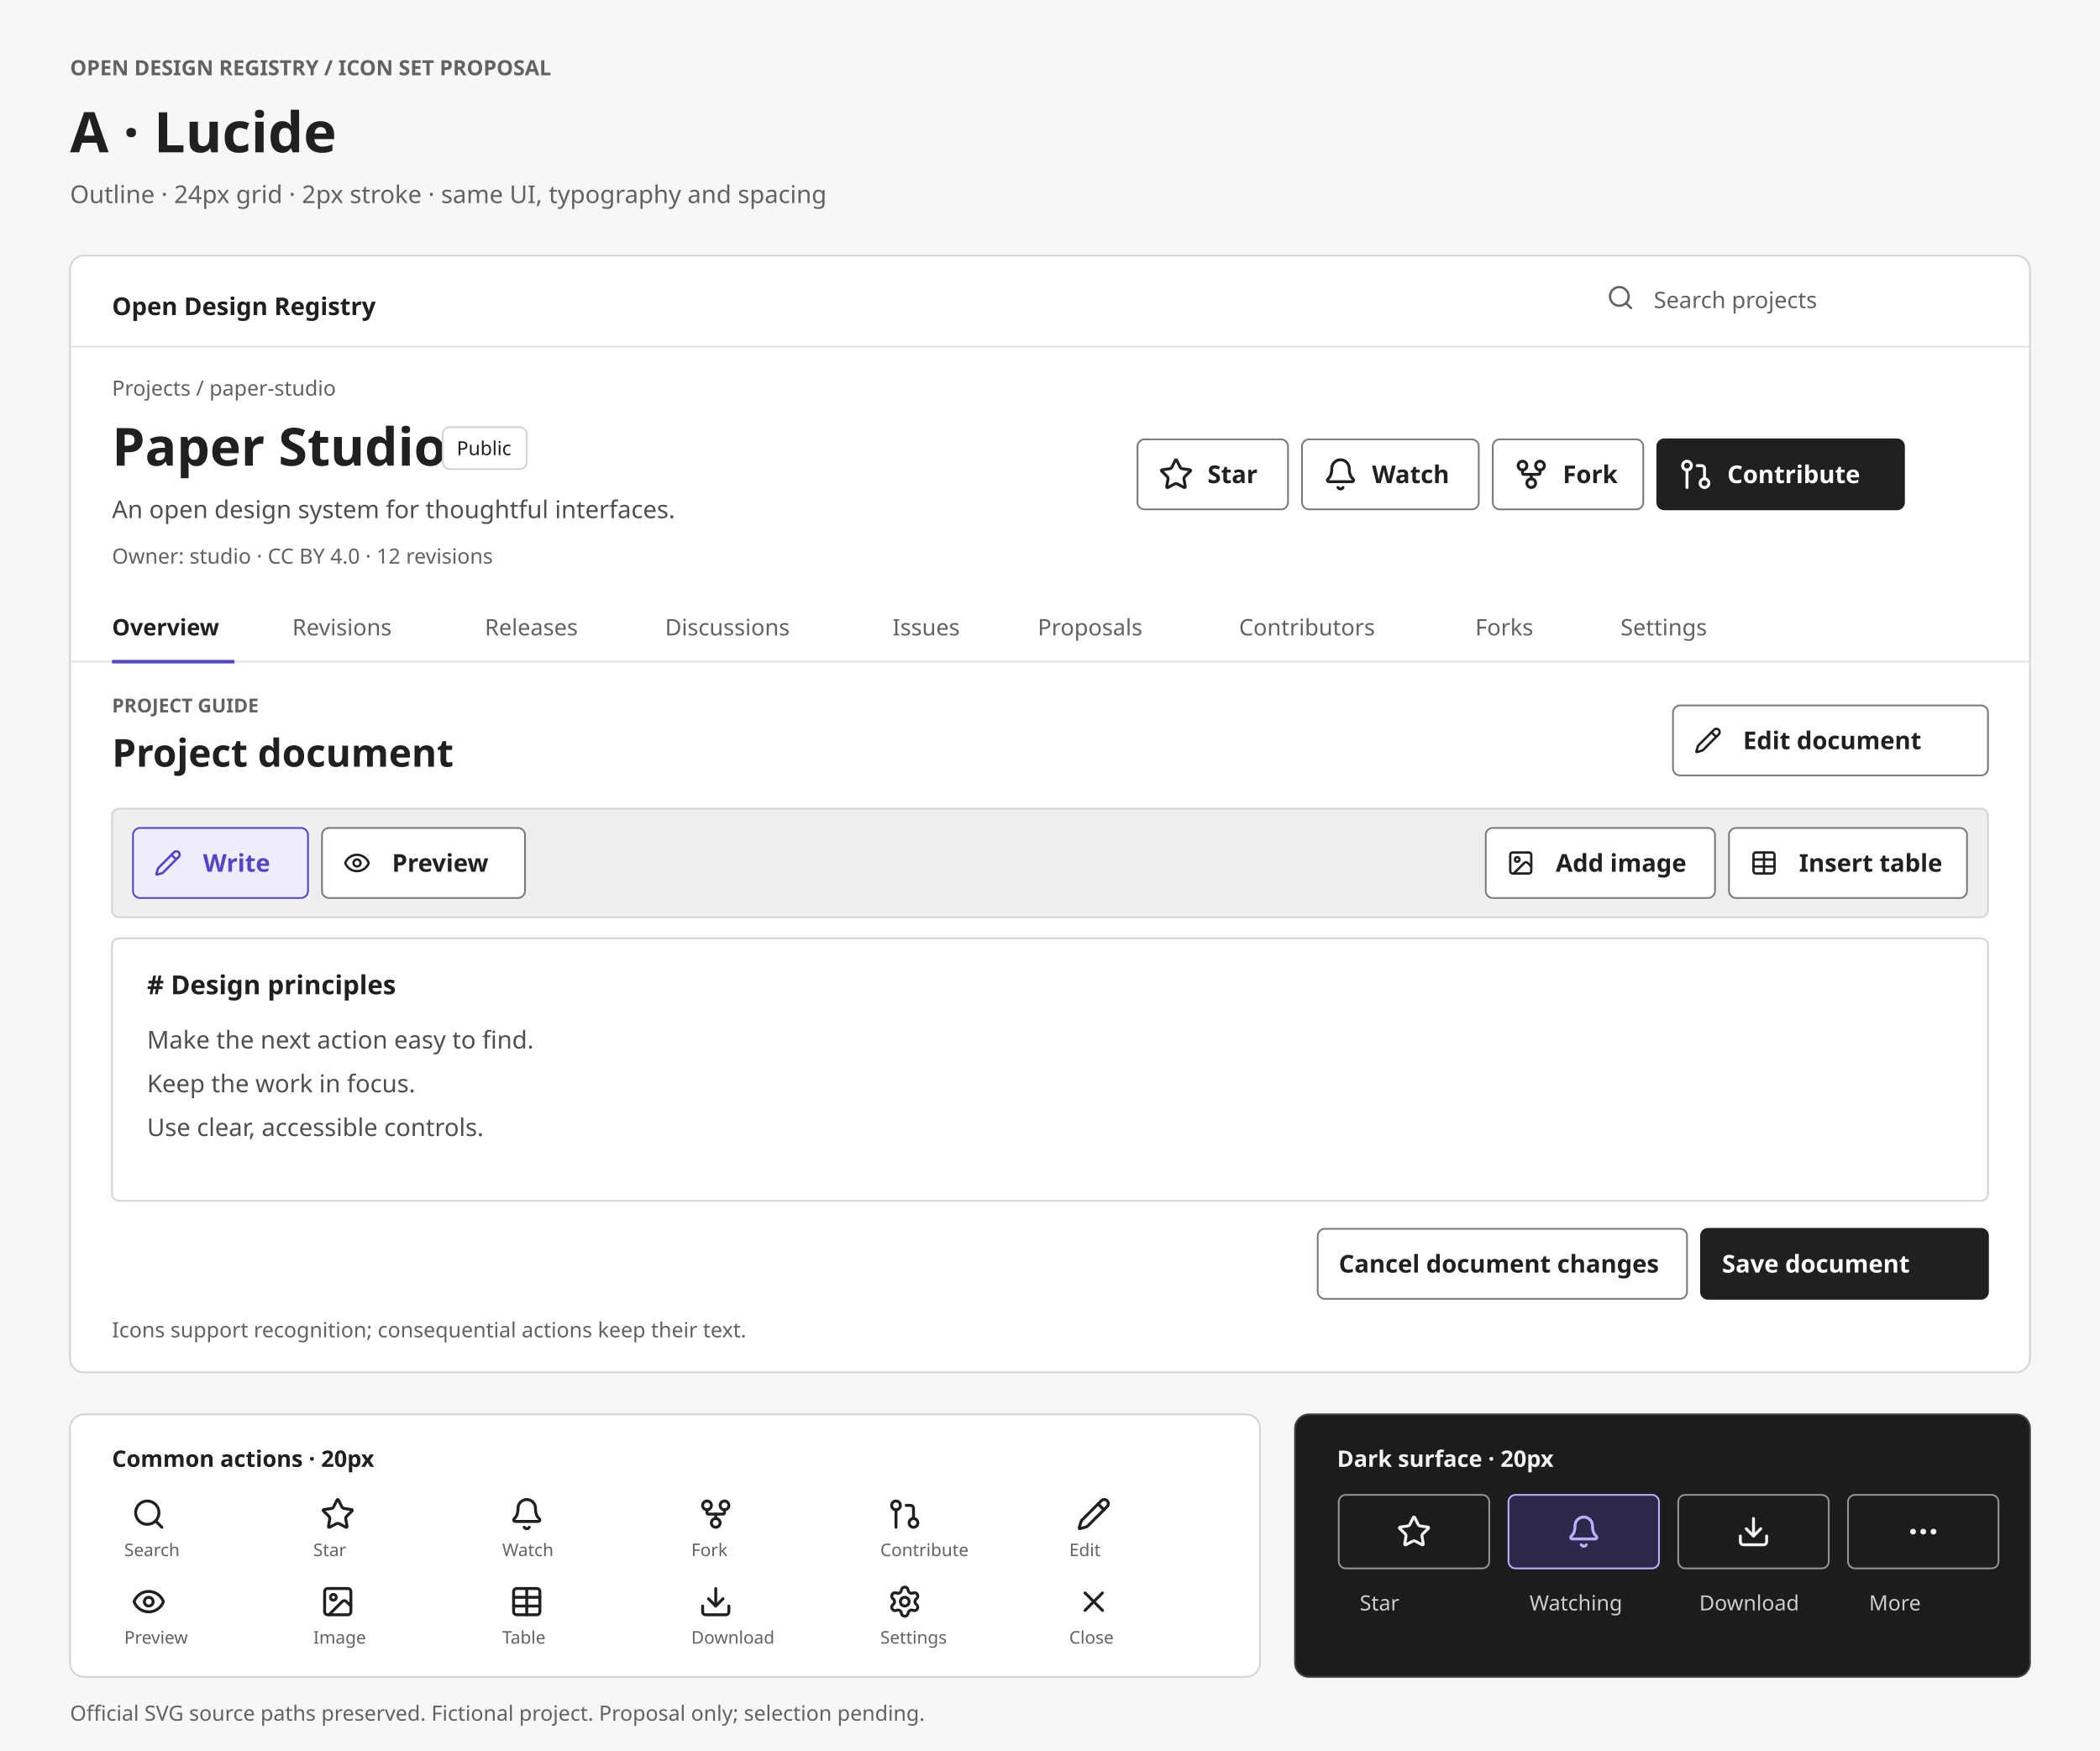
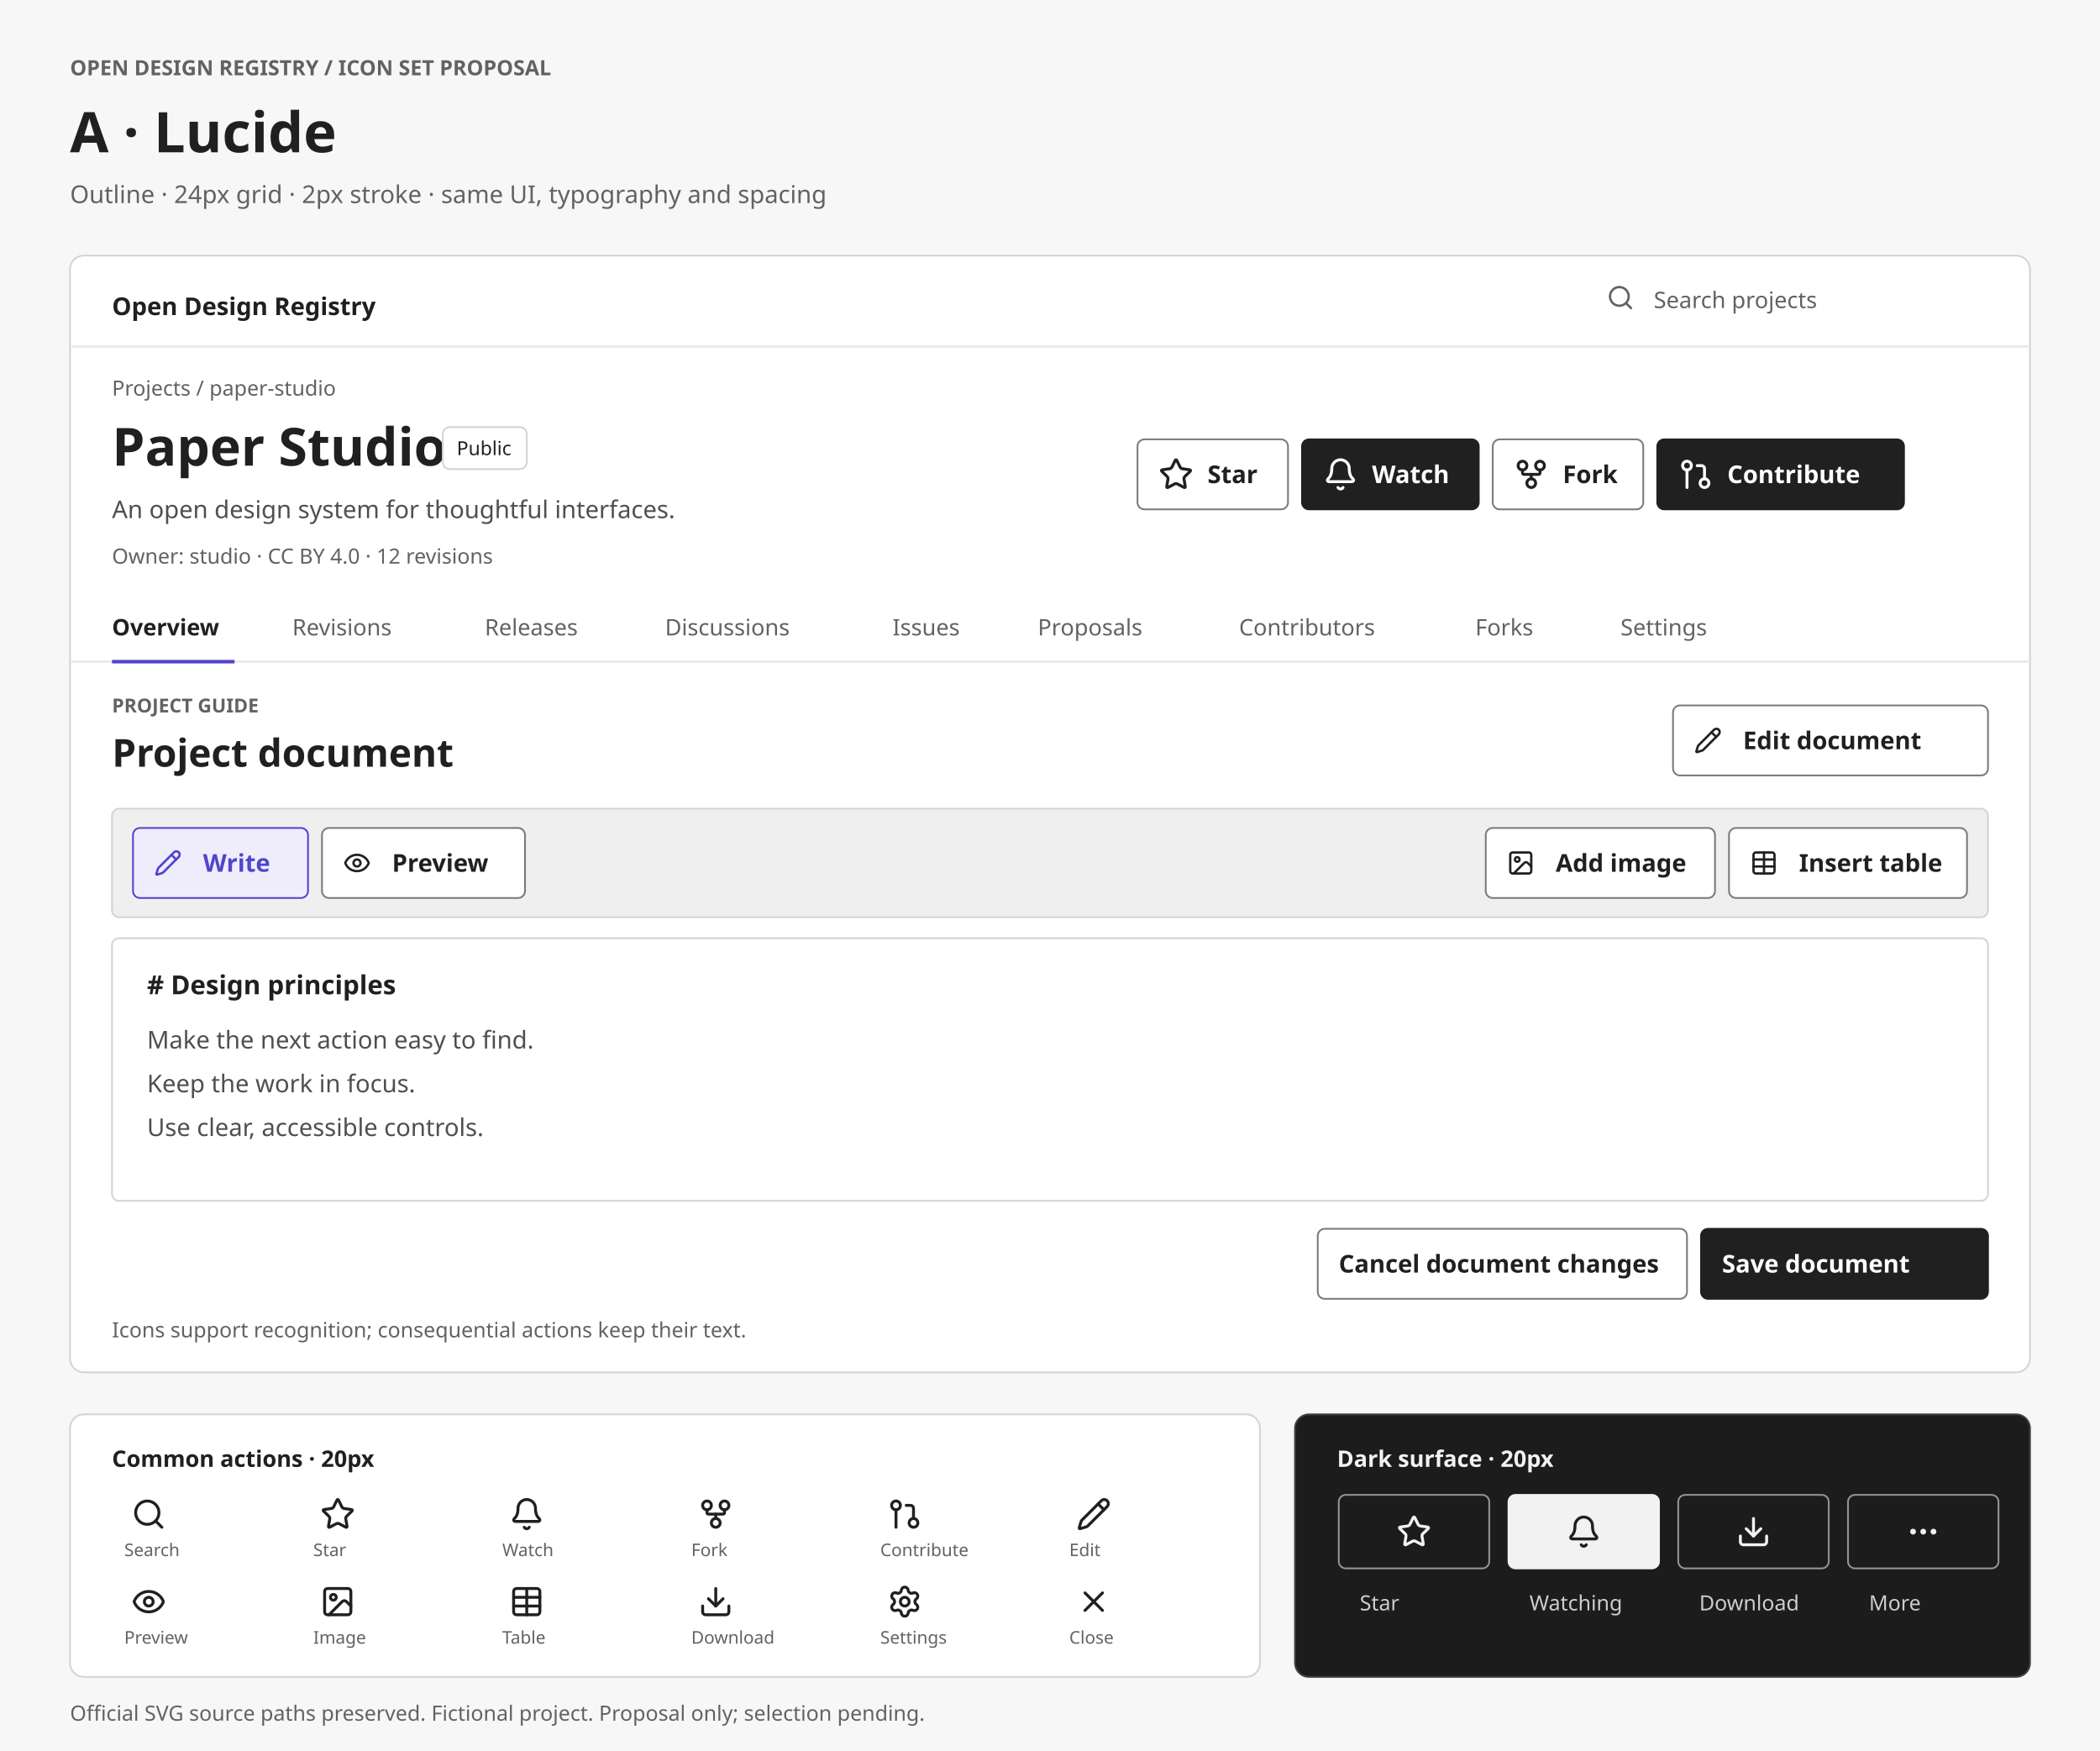
<svg xmlns="http://www.w3.org/2000/svg" width="1200" height="1000" viewBox="0 0 1200 1000" role="img" aria-labelledby="title desc">
  <rect x="0" y="0" width="1200" height="1000" rx="0" fill="#F7F7F7" stroke="#F7F7F7" />
  <text x="40" y="43" font-family="Segoe UI, sans-serif" font-size="12" font-weight="600" fill="#626262">OPEN DESIGN REGISTRY / ICON SET PROPOSAL</text>
  <text x="40" y="87" font-family="Segoe UI, sans-serif" font-size="32" font-weight="600" fill="#202020">A · Lucide</text>
  <text x="40" y="116" font-family="Segoe UI, sans-serif" font-size="14" font-weight="400" fill="#626262">Outline · 24px grid · 2px stroke · same UI, typography and spacing</text>
  <rect x="40" y="146" width="1120" height="638" rx="8" fill="#FFFFFF" stroke="#D4D4D4" />
  <text x="64" y="180" font-family="Segoe UI, sans-serif" font-size="14" font-weight="600" fill="#202020">Open Design Registry</text>
  <svg viewBox="0 0 24 24" fill="none" stroke="currentColor" stroke-width="2" stroke-linecap="round" stroke-linejoin="round" x="918" y="162" width="16" height="16" color="#626262">
    <path d="m21 21-4.34-4.34" />
    <circle cx="11" cy="11" r="8" />
  </svg>
  <text x="945" y="176" font-family="Segoe UI, sans-serif" font-size="13" font-weight="400" fill="#626262">Search projects</text>
  <path d="M40 198H1160" stroke="#E4E4E4" />
  <text x="64" y="226" font-family="Segoe UI, sans-serif" font-size="12" font-weight="400" fill="#626262">Projects / paper-studio</text>
  <text x="64" y="266" font-family="Segoe UI, sans-serif" font-size="30" font-weight="600" fill="#202020">Paper Studio</text>
  <rect x="253" y="244" width="48" height="24" rx="4" fill="#FFFFFF" stroke="#D4D4D4" />
  <text x="261" y="260" font-family="Segoe UI, sans-serif" font-size="11" font-weight="400" fill="#202020">Public</text>
  <text x="64" y="296" font-family="Segoe UI, sans-serif" font-size="14" font-weight="400" fill="#4F4F4F">An open design system for thoughtful interfaces.</text>
  <text x="64" y="322" font-family="Segoe UI, sans-serif" font-size="12" font-weight="400" fill="#626262">Owner: studio   ·   CC BY 4.0   ·   12 revisions</text>
  <rect x="650" y="251" width="86" height="40" rx="4" fill="#FFFFFF" stroke="#7A7A7A" />
  <svg viewBox="0 0 24 24" fill="none" stroke="currentColor" stroke-width="2" stroke-linecap="round" stroke-linejoin="round" x="662" y="261" width="20" height="20" color="#202020">
    <path d="M11.525 2.295a.53.53 0 0 1 .95 0l2.31 4.679a2.123 2.123 0 0 0 1.595 1.16l5.166.756a.53.53 0 0 1 .294.904l-3.736 3.638a2.123 2.123 0 0 0-.611 1.878l.882 5.14a.53.53 0 0 1-.771.56l-4.618-2.428a2.122 2.122 0 0 0-1.973 0L6.396 21.01a.53.53 0 0 1-.77-.56l.881-5.139a2.122 2.122 0 0 0-.611-1.879L2.16 9.795a.53.53 0 0 1 .294-.906l5.165-.755a2.122 2.122 0 0 0 1.597-1.16z" />
  </svg>
  <text x="690" y="276" font-family="Segoe UI, sans-serif" font-size="14" font-weight="600" fill="#202020">Star</text>
-   <rect x="744" y="251" width="101" height="40" rx="4" fill="#FFFFFF" stroke="#7A7A7A" />
-   <svg viewBox="0 0 24 24" fill="none" stroke="currentColor" stroke-width="2" stroke-linecap="round" stroke-linejoin="round" x="756" y="261" width="20" height="20" color="#202020">
+   <rect x="744" y="251" width="101" height="40" rx="4" fill="#202020" stroke="#202020" />
+   <svg viewBox="0 0 24 24" fill="none" stroke="currentColor" stroke-width="2" stroke-linecap="round" stroke-linejoin="round" x="756" y="261" width="20" height="20" color="#FFFFFF">
    <path d="M10.268 21a2 2 0 0 0 3.464 0" />
    <path d="M3.262 15.326A1 1 0 0 0 4 17h16a1 1 0 0 0 .74-1.673C19.41 13.956 18 12.499 18 8A6 6 0 0 0 6 8c0 4.499-1.411 5.956-2.738 7.326" />
  </svg>
-   <text x="784" y="276" font-family="Segoe UI, sans-serif" font-size="14" font-weight="600" fill="#202020">Watch</text>
+   <text x="784" y="276" font-family="Segoe UI, sans-serif" font-size="14" font-weight="600" fill="#FFFFFF">Watch</text>
  <rect x="853" y="251" width="86" height="40" rx="4" fill="#FFFFFF" stroke="#7A7A7A" />
  <svg viewBox="0 0 24 24" fill="none" stroke="currentColor" stroke-width="2" stroke-linecap="round" stroke-linejoin="round" x="865" y="261" width="20" height="20" color="#202020">
    <circle cx="12" cy="18" r="3" />
    <circle cx="6" cy="6" r="3" />
    <circle cx="18" cy="6" r="3" />
    <path d="M18 9v2c0 .6-.4 1-1 1H7c-.6 0-1-.4-1-1V9" />
    <path d="M12 12v3" />
  </svg>
  <text x="893" y="276" font-family="Segoe UI, sans-serif" font-size="14" font-weight="600" fill="#202020">Fork</text>
  <rect x="947" y="251" width="141" height="40" rx="4" fill="#202020" stroke="#202020" />
  <svg viewBox="0 0 24 24" fill="none" stroke="currentColor" stroke-width="2" stroke-linecap="round" stroke-linejoin="round" x="959" y="261" width="20" height="20" color="#FFFFFF">
    <circle cx="18" cy="18" r="3" />
    <circle cx="6" cy="6" r="3" />
    <path d="M13 6h3a2 2 0 0 1 2 2v7" />
    <line x1="6" x2="6" y1="9" y2="21" />
  </svg>
  <text x="987" y="276" font-family="Segoe UI, sans-serif" font-size="14" font-weight="600" fill="#FFFFFF">Contribute</text>
  <text x="64" y="363" font-family="Segoe UI, sans-serif" font-size="13" font-weight="600" fill="#202020">Overview</text>
  <text x="167" y="363" font-family="Segoe UI, sans-serif" font-size="13" font-weight="400" fill="#626262">Revisions</text>
  <text x="277" y="363" font-family="Segoe UI, sans-serif" font-size="13" font-weight="400" fill="#626262">Releases</text>
  <text x="380" y="363" font-family="Segoe UI, sans-serif" font-size="13" font-weight="400" fill="#626262">Discussions</text>
  <text x="510" y="363" font-family="Segoe UI, sans-serif" font-size="13" font-weight="400" fill="#626262">Issues</text>
  <text x="593" y="363" font-family="Segoe UI, sans-serif" font-size="13" font-weight="400" fill="#626262">Proposals</text>
  <text x="708" y="363" font-family="Segoe UI, sans-serif" font-size="13" font-weight="400" fill="#626262">Contributors</text>
  <text x="843" y="363" font-family="Segoe UI, sans-serif" font-size="13" font-weight="400" fill="#626262">Forks</text>
  <text x="926" y="363" font-family="Segoe UI, sans-serif" font-size="13" font-weight="400" fill="#626262">Settings</text>
  <path d="M40 378H1160" stroke="#E4E4E4" />
  <path d="M64 378H134" stroke="#5145CD" stroke-width="2" />
  <text x="64" y="407" font-family="Segoe UI, sans-serif" font-size="11" font-weight="600" fill="#626262">PROJECT GUIDE</text>
  <text x="64" y="438" font-family="Segoe UI, sans-serif" font-size="22" font-weight="600" fill="#202020">Project document</text>
  <rect x="956" y="403" width="180" height="40" rx="4" fill="#FFFFFF" stroke="#7A7A7A" />
  <svg viewBox="0 0 24 24" fill="none" stroke="currentColor" stroke-width="2" stroke-linecap="round" stroke-linejoin="round" x="968" y="415" width="16" height="16" color="#202020">
    <path d="M21.174 6.812a1 1 0 0 0-3.986-3.987L3.842 16.174a2 2 0 0 0-.5.83l-1.321 4.352a.5.5 0 0 0 .623.622l4.353-1.32a2 2 0 0 0 .83-.497z" />
    <path d="m15 5 4 4" />
  </svg>
  <text x="996" y="428" font-family="Segoe UI, sans-serif" font-size="14" font-weight="600" fill="#202020">Edit document</text>
  <rect x="64" y="462" width="1072" height="62" rx="4" fill="#EFEFEF" stroke="#D4D4D4" />
  <rect x="76" y="473" width="100" height="40" rx="4" fill="#EFEDFC" stroke="#5145CD" />
  <svg viewBox="0 0 24 24" fill="none" stroke="currentColor" stroke-width="2" stroke-linecap="round" stroke-linejoin="round" x="88" y="485" width="16" height="16" color="#5145CD">
    <path d="M21.174 6.812a1 1 0 0 0-3.986-3.987L3.842 16.174a2 2 0 0 0-.5.83l-1.321 4.352a.5.5 0 0 0 .623.622l4.353-1.32a2 2 0 0 0 .83-.497z" />
    <path d="m15 5 4 4" />
  </svg>
  <text x="116" y="498" font-family="Segoe UI, sans-serif" font-size="14" font-weight="600" fill="#5145CD">Write</text>
  <rect x="184" y="473" width="116" height="40" rx="4" fill="#FFFFFF" stroke="#7A7A7A" />
  <svg viewBox="0 0 24 24" fill="none" stroke="currentColor" stroke-width="2" stroke-linecap="round" stroke-linejoin="round" x="196" y="485" width="16" height="16" color="#202020">
    <path d="M2.062 12.348a1 1 0 0 1 0-.696 10.75 10.75 0 0 1 19.876 0 1 1 0 0 1 0 .696 10.75 10.75 0 0 1-19.876 0" />
    <circle cx="12" cy="12" r="3" />
  </svg>
  <text x="224" y="498" font-family="Segoe UI, sans-serif" font-size="14" font-weight="600" fill="#202020">Preview</text>
  <rect x="849" y="473" width="131" height="40" rx="4" fill="#FFFFFF" stroke="#7A7A7A" />
  <svg viewBox="0 0 24 24" fill="none" stroke="currentColor" stroke-width="2" stroke-linecap="round" stroke-linejoin="round" x="861" y="485" width="16" height="16" color="#202020">
    <rect width="18" height="18" x="3" y="3" rx="2" ry="2" />
    <circle cx="9" cy="9" r="2" />
    <path d="m21 15-3.086-3.086a2 2 0 0 0-2.828 0L6 21" />
  </svg>
  <text x="889" y="498" font-family="Segoe UI, sans-serif" font-size="14" font-weight="600" fill="#202020">Add image</text>
  <rect x="988" y="473" width="136" height="40" rx="4" fill="#FFFFFF" stroke="#7A7A7A" />
  <svg viewBox="0 0 24 24" fill="none" stroke="currentColor" stroke-width="2" stroke-linecap="round" stroke-linejoin="round" x="1000" y="485" width="16" height="16" color="#202020">
    <path d="M12 3v18" />
    <rect width="18" height="18" x="3" y="3" rx="2" />
    <path d="M3 9h18" />
    <path d="M3 15h18" />
  </svg>
  <text x="1028" y="498" font-family="Segoe UI, sans-serif" font-size="14" font-weight="600" fill="#202020">Insert table</text>
  <rect x="64" y="536" width="1072" height="150" rx="4" fill="#FFFFFF" stroke="#D4D4D4" />
  <text x="84" y="568" font-family="Segoe UI, sans-serif" font-size="15" font-weight="600" fill="#202020"># Design principles</text>
  <text x="84" y="599" font-family="Segoe UI, sans-serif" font-size="14" font-weight="400" fill="#4F4F4F">Make the next action easy to find.</text>
  <text x="84" y="624" font-family="Segoe UI, sans-serif" font-size="14" font-weight="400" fill="#4F4F4F">Keep the work in focus.</text>
  <text x="84" y="649" font-family="Segoe UI, sans-serif" font-size="14" font-weight="400" fill="#4F4F4F">Use clear, accessible controls.</text>
  <rect x="753" y="702" width="211" height="40" rx="4" fill="#FFFFFF" stroke="#7A7A7A" />
  <text x="765" y="727" font-family="Segoe UI, sans-serif" font-size="14" font-weight="600" fill="#202020">Cancel document changes</text>
  <rect x="972" y="702" width="164" height="40" rx="4" fill="#202020" stroke="#202020" />
  <text x="984" y="727" font-family="Segoe UI, sans-serif" font-size="14" font-weight="600" fill="#FFFFFF">Save document</text>
  <text x="64" y="764" font-family="Segoe UI, sans-serif" font-size="12" font-weight="400" fill="#626262">Icons support recognition; consequential actions keep their text.</text>
  <rect x="40" y="808" width="680" height="150" rx="8" fill="#FFFFFF" stroke="#D4D4D4" />
  <text x="64" y="838" font-family="Segoe UI, sans-serif" font-size="13" font-weight="600" fill="#202020">Common actions · 20px</text>
  <svg viewBox="0 0 24 24" fill="none" stroke="currentColor" stroke-width="2" stroke-linecap="round" stroke-linejoin="round" x="75" y="855" width="20" height="20" color="#202020">
    <path d="m21 21-4.34-4.34" />
    <circle cx="11" cy="11" r="8" />
  </svg>
  <text x="71" y="889" font-family="Segoe UI, sans-serif" font-size="10" font-weight="400" fill="#626262">Search</text>
  <svg viewBox="0 0 24 24" fill="none" stroke="currentColor" stroke-width="2" stroke-linecap="round" stroke-linejoin="round" x="183" y="855" width="20" height="20" color="#202020">
    <path d="M11.525 2.295a.53.53 0 0 1 .95 0l2.31 4.679a2.123 2.123 0 0 0 1.595 1.16l5.166.756a.53.53 0 0 1 .294.904l-3.736 3.638a2.123 2.123 0 0 0-.611 1.878l.882 5.14a.53.53 0 0 1-.771.56l-4.618-2.428a2.122 2.122 0 0 0-1.973 0L6.396 21.01a.53.53 0 0 1-.77-.56l.881-5.139a2.122 2.122 0 0 0-.611-1.879L2.16 9.795a.53.53 0 0 1 .294-.906l5.165-.755a2.122 2.122 0 0 0 1.597-1.16z" />
  </svg>
  <text x="179" y="889" font-family="Segoe UI, sans-serif" font-size="10" font-weight="400" fill="#626262">Star</text>
  <svg viewBox="0 0 24 24" fill="none" stroke="currentColor" stroke-width="2" stroke-linecap="round" stroke-linejoin="round" x="291" y="855" width="20" height="20" color="#202020">
    <path d="M10.268 21a2 2 0 0 0 3.464 0" />
    <path d="M3.262 15.326A1 1 0 0 0 4 17h16a1 1 0 0 0 .74-1.673C19.41 13.956 18 12.499 18 8A6 6 0 0 0 6 8c0 4.499-1.411 5.956-2.738 7.326" />
  </svg>
  <text x="287" y="889" font-family="Segoe UI, sans-serif" font-size="10" font-weight="400" fill="#626262">Watch</text>
  <svg viewBox="0 0 24 24" fill="none" stroke="currentColor" stroke-width="2" stroke-linecap="round" stroke-linejoin="round" x="399" y="855" width="20" height="20" color="#202020">
    <circle cx="12" cy="18" r="3" />
    <circle cx="6" cy="6" r="3" />
    <circle cx="18" cy="6" r="3" />
    <path d="M18 9v2c0 .6-.4 1-1 1H7c-.6 0-1-.4-1-1V9" />
    <path d="M12 12v3" />
  </svg>
  <text x="395" y="889" font-family="Segoe UI, sans-serif" font-size="10" font-weight="400" fill="#626262">Fork</text>
  <svg viewBox="0 0 24 24" fill="none" stroke="currentColor" stroke-width="2" stroke-linecap="round" stroke-linejoin="round" x="507" y="855" width="20" height="20" color="#202020">
    <circle cx="18" cy="18" r="3" />
    <circle cx="6" cy="6" r="3" />
    <path d="M13 6h3a2 2 0 0 1 2 2v7" />
    <line x1="6" x2="6" y1="9" y2="21" />
  </svg>
  <text x="503" y="889" font-family="Segoe UI, sans-serif" font-size="10" font-weight="400" fill="#626262">Contribute</text>
  <svg viewBox="0 0 24 24" fill="none" stroke="currentColor" stroke-width="2" stroke-linecap="round" stroke-linejoin="round" x="615" y="855" width="20" height="20" color="#202020">
    <path d="M21.174 6.812a1 1 0 0 0-3.986-3.987L3.842 16.174a2 2 0 0 0-.5.83l-1.321 4.352a.5.5 0 0 0 .623.622l4.353-1.32a2 2 0 0 0 .83-.497z" />
    <path d="m15 5 4 4" />
  </svg>
  <text x="611" y="889" font-family="Segoe UI, sans-serif" font-size="10" font-weight="400" fill="#626262">Edit</text>
  <svg viewBox="0 0 24 24" fill="none" stroke="currentColor" stroke-width="2" stroke-linecap="round" stroke-linejoin="round" x="75" y="905" width="20" height="20" color="#202020">
    <path d="M2.062 12.348a1 1 0 0 1 0-.696 10.75 10.75 0 0 1 19.876 0 1 1 0 0 1 0 .696 10.75 10.75 0 0 1-19.876 0" />
    <circle cx="12" cy="12" r="3" />
  </svg>
  <text x="71" y="939" font-family="Segoe UI, sans-serif" font-size="10" font-weight="400" fill="#626262">Preview</text>
  <svg viewBox="0 0 24 24" fill="none" stroke="currentColor" stroke-width="2" stroke-linecap="round" stroke-linejoin="round" x="183" y="905" width="20" height="20" color="#202020">
    <rect width="18" height="18" x="3" y="3" rx="2" ry="2" />
    <circle cx="9" cy="9" r="2" />
    <path d="m21 15-3.086-3.086a2 2 0 0 0-2.828 0L6 21" />
  </svg>
  <text x="179" y="939" font-family="Segoe UI, sans-serif" font-size="10" font-weight="400" fill="#626262">Image</text>
  <svg viewBox="0 0 24 24" fill="none" stroke="currentColor" stroke-width="2" stroke-linecap="round" stroke-linejoin="round" x="291" y="905" width="20" height="20" color="#202020">
    <path d="M12 3v18" />
    <rect width="18" height="18" x="3" y="3" rx="2" />
    <path d="M3 9h18" />
    <path d="M3 15h18" />
  </svg>
  <text x="287" y="939" font-family="Segoe UI, sans-serif" font-size="10" font-weight="400" fill="#626262">Table</text>
  <svg viewBox="0 0 24 24" fill="none" stroke="currentColor" stroke-width="2" stroke-linecap="round" stroke-linejoin="round" x="399" y="905" width="20" height="20" color="#202020">
    <path d="M12 15V3" />
    <path d="M21 15v4a2 2 0 0 1-2 2H5a2 2 0 0 1-2-2v-4" />
    <path d="m7 10 5 5 5-5" />
  </svg>
  <text x="395" y="939" font-family="Segoe UI, sans-serif" font-size="10" font-weight="400" fill="#626262">Download</text>
  <svg viewBox="0 0 24 24" fill="none" stroke="currentColor" stroke-width="2" stroke-linecap="round" stroke-linejoin="round" x="507" y="905" width="20" height="20" color="#202020">
    <path d="M9.671 4.136a2.34 2.34 0 0 1 4.659 0 2.34 2.34 0 0 0 3.319 1.915 2.34 2.34 0 0 1 2.33 4.033 2.34 2.34 0 0 0 0 3.831 2.34 2.34 0 0 1-2.33 4.033 2.34 2.34 0 0 0-3.319 1.915 2.34 2.34 0 0 1-4.659 0 2.34 2.34 0 0 0-3.32-1.915 2.34 2.34 0 0 1-2.33-4.033 2.34 2.34 0 0 0 0-3.831A2.34 2.34 0 0 1 6.35 6.051a2.34 2.34 0 0 0 3.319-1.915" />
    <circle cx="12" cy="12" r="3" />
  </svg>
  <text x="503" y="939" font-family="Segoe UI, sans-serif" font-size="10" font-weight="400" fill="#626262">Settings</text>
  <svg viewBox="0 0 24 24" fill="none" stroke="currentColor" stroke-width="2" stroke-linecap="round" stroke-linejoin="round" x="615" y="905" width="20" height="20" color="#202020">
    <path d="M18 6 6 18" />
    <path d="m6 6 12 12" />
  </svg>
  <text x="611" y="939" font-family="Segoe UI, sans-serif" font-size="10" font-weight="400" fill="#626262">Close</text>
  <rect x="740" y="808" width="420" height="150" rx="8" fill="#1C1C1C" stroke="#414141" />
  <text x="764" y="838" font-family="Segoe UI, sans-serif" font-size="13" font-weight="600" fill="#F2F2F2">Dark surface · 20px</text>
  <rect x="765" y="854" width="86" height="42" rx="4" fill="#1C1C1C" stroke="#939393" />
  <svg viewBox="0 0 24 24" fill="none" stroke="currentColor" stroke-width="2" stroke-linecap="round" stroke-linejoin="round" x="798" y="865" width="20" height="20" color="#F2F2F2">
    <path d="M11.525 2.295a.53.53 0 0 1 .95 0l2.31 4.679a2.123 2.123 0 0 0 1.595 1.16l5.166.756a.53.53 0 0 1 .294.904l-3.736 3.638a2.123 2.123 0 0 0-.611 1.878l.882 5.14a.53.53 0 0 1-.771.56l-4.618-2.428a2.122 2.122 0 0 0-1.973 0L6.396 21.01a.53.53 0 0 1-.77-.56l.881-5.139a2.122 2.122 0 0 0-.611-1.879L2.16 9.795a.53.53 0 0 1 .294-.906l5.165-.755a2.122 2.122 0 0 0 1.597-1.16z" />
  </svg>
  <text x="777" y="920" font-family="Segoe UI, sans-serif" font-size="12" font-weight="400" fill="#CDCDCD">Star</text>
-   <rect x="862" y="854" width="86" height="42" rx="4" fill="#2D2749" stroke="#B7B0FF" />
-   <svg viewBox="0 0 24 24" fill="none" stroke="currentColor" stroke-width="2" stroke-linecap="round" stroke-linejoin="round" x="895" y="865" width="20" height="20" color="#B7B0FF">
+   <rect x="862" y="854" width="86" height="42" rx="4" fill="#F2F2F2" stroke="#F2F2F2" />
+   <svg viewBox="0 0 24 24" fill="none" stroke="currentColor" stroke-width="2" stroke-linecap="round" stroke-linejoin="round" x="895" y="865" width="20" height="20" color="#202020">
    <path d="M10.268 21a2 2 0 0 0 3.464 0" />
    <path d="M3.262 15.326A1 1 0 0 0 4 17h16a1 1 0 0 0 .74-1.673C19.41 13.956 18 12.499 18 8A6 6 0 0 0 6 8c0 4.499-1.411 5.956-2.738 7.326" />
  </svg>
  <text x="874" y="920" font-family="Segoe UI, sans-serif" font-size="12" font-weight="400" fill="#CDCDCD">Watching</text>
  <rect x="959" y="854" width="86" height="42" rx="4" fill="#1C1C1C" stroke="#939393" />
  <svg viewBox="0 0 24 24" fill="none" stroke="currentColor" stroke-width="2" stroke-linecap="round" stroke-linejoin="round" x="992" y="865" width="20" height="20" color="#F2F2F2">
    <path d="M12 15V3" />
    <path d="M21 15v4a2 2 0 0 1-2 2H5a2 2 0 0 1-2-2v-4" />
    <path d="m7 10 5 5 5-5" />
  </svg>
  <text x="971" y="920" font-family="Segoe UI, sans-serif" font-size="12" font-weight="400" fill="#CDCDCD">Download</text>
  <rect x="1056" y="854" width="86" height="42" rx="4" fill="#1C1C1C" stroke="#939393" />
  <svg viewBox="0 0 24 24" fill="none" stroke="currentColor" stroke-width="2" stroke-linecap="round" stroke-linejoin="round" x="1089" y="865" width="20" height="20" color="#F2F2F2">
    <circle cx="12" cy="12" r="1" />
    <circle cx="19" cy="12" r="1" />
    <circle cx="5" cy="12" r="1" />
  </svg>
  <text x="1068" y="920" font-family="Segoe UI, sans-serif" font-size="12" font-weight="400" fill="#CDCDCD">More</text>
  <text x="40" y="983" font-family="Segoe UI, sans-serif" font-size="12" font-weight="400" fill="#626262">Official SVG source paths preserved. Fictional project. Proposal only; selection pending.</text>
</svg>
